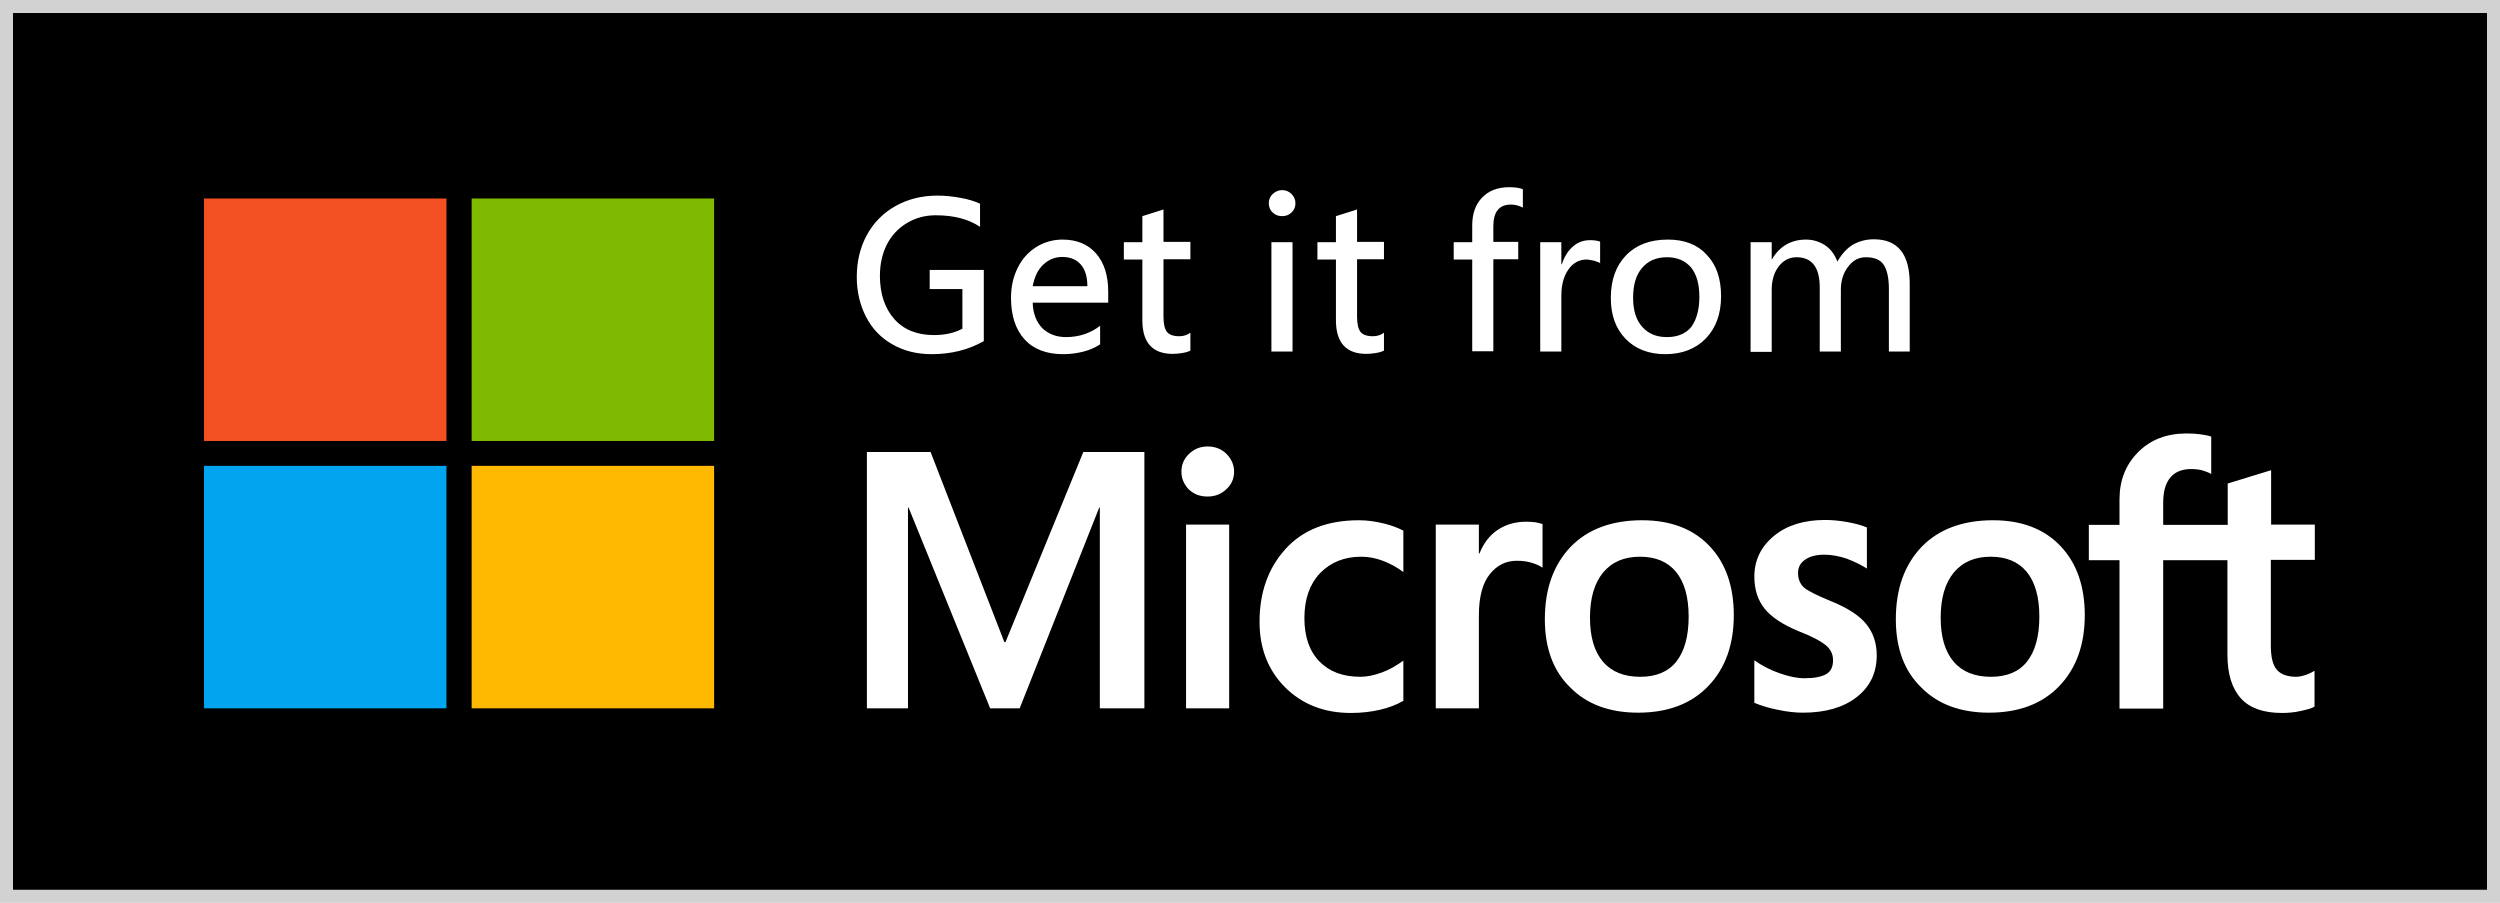
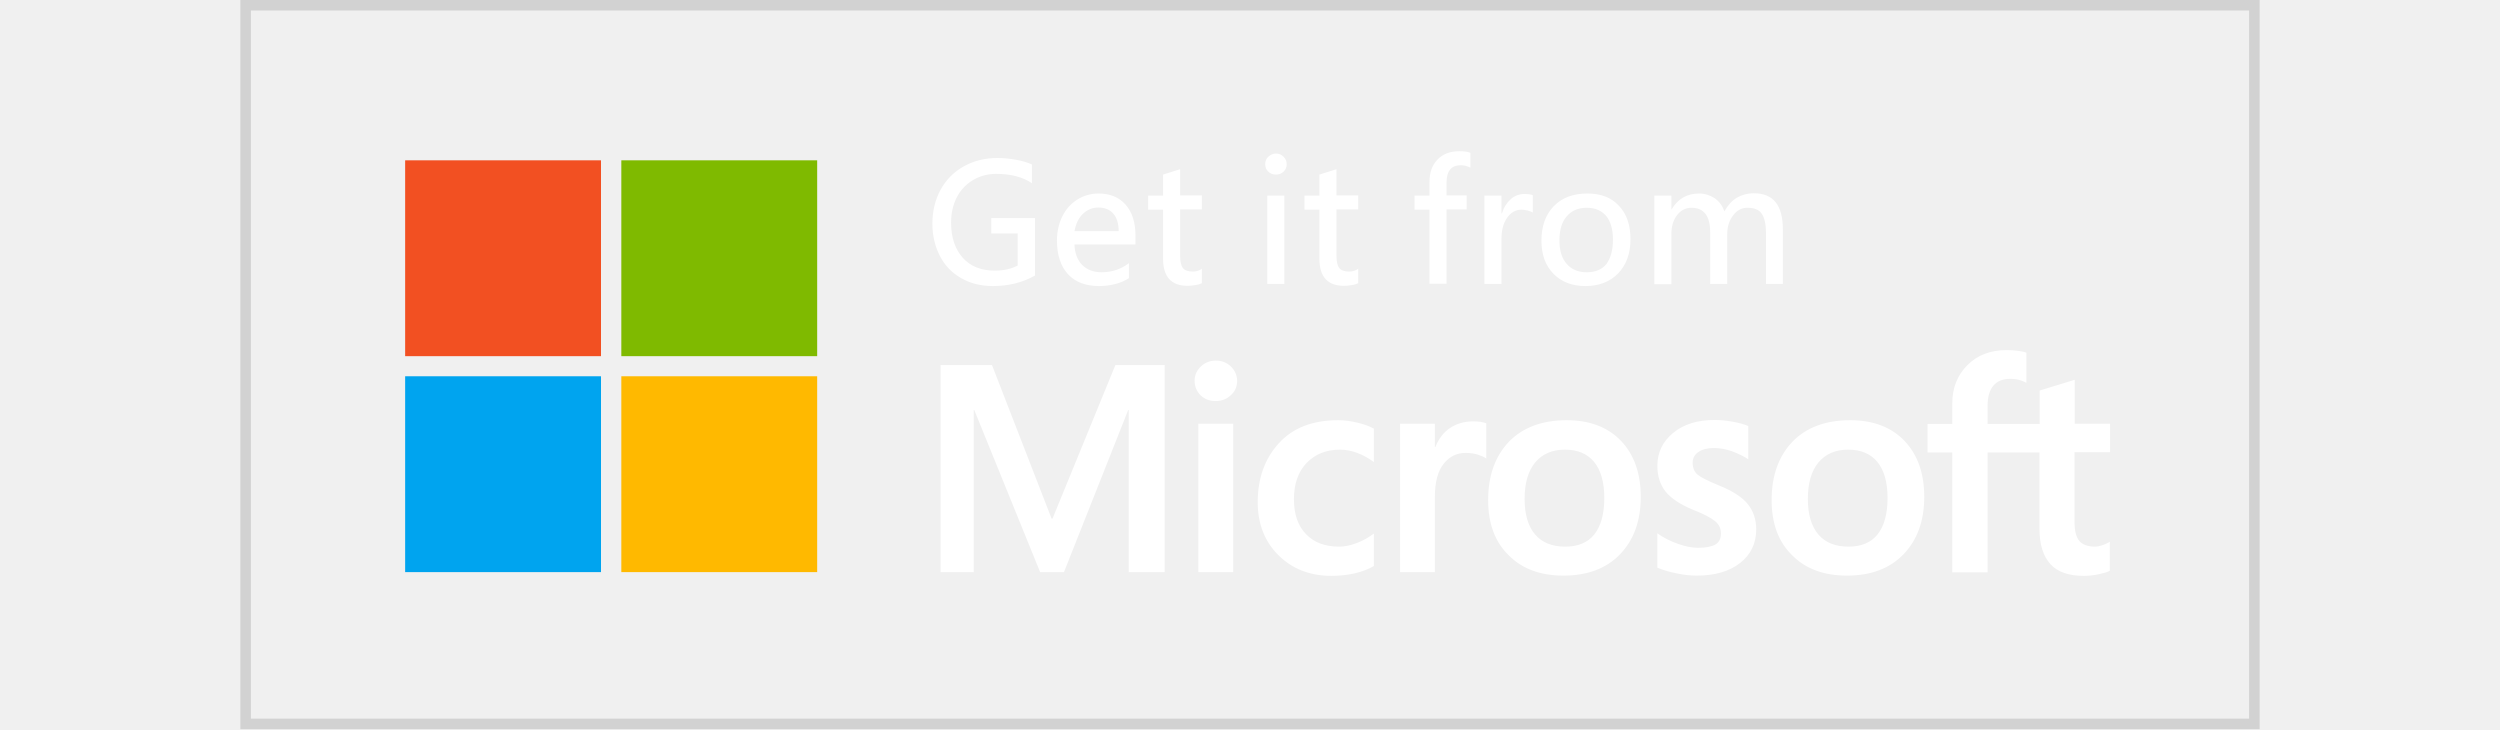
- <svg xmlns="http://www.w3.org/2000/svg" viewBox="0 0 864 312">
-   <path d="M2.3 2.3h859.5v307.5H2.3z" />
+ <svg xmlns="http://www.w3.org/2000/svg" height="35" width="120" viewBox="0 0 864 312">
  <path fill="#D2D2D2" d="M4.5 4.5h855v303H4.5V4.5zM0 312h864V0H0v312z" />
  <defs>
    <path id="a" d="M0 0h864v312H0z" />
  </defs>
  <g>
    <path fill="#F25022" d="M70.5 68.6h83.8v83.8H70.5z" />
    <path fill="#7FBA00" d="M163 68.6h83.8v83.8H163z" />
    <path fill="#00A4EF" d="M70.5 161h83.8v83.8H70.5z" />
    <path fill="#FFB900" d="M163 161h83.8v83.8H163z" />
    <path fill="#FFF" d="M408.3 163c0-2.5.9-4.5 2.7-6.2 1.8-1.7 3.9-2.5 6.4-2.5 2.6 0 4.8.9 6.5 2.6 1.7 1.7 2.6 3.8 2.6 6.1 0 2.4-.9 4.5-2.7 6.1-1.8 1.7-3.9 2.5-6.5 2.5s-4.7-.8-6.5-2.5c-1.6-1.7-2.5-3.7-2.5-6.1m16.5 81.8h-14.9v-63.5h14.9v63.5zM470.2 233.9c2.2 0 4.7-.5 7.4-1.5s5.1-2.4 7.4-4.1v13.9c-2.4 1.4-5.1 2.4-8.1 3.1-3 .7-6.4 1.1-10 1.1-9.3 0-16.9-3-22.8-8.9-5.9-5.9-8.8-13.5-8.8-22.6 0-10.2 3-18.6 9-25.2 6-6.6 14.4-9.9 25.4-9.9 2.8 0 5.6.4 8.5 1.1 2.9.7 5.1 1.6 6.8 2.5v14.3c-2.3-1.7-4.7-3-7.1-3.9-2.4-.9-4.9-1.4-7.4-1.4-5.9 0-10.6 1.9-14.3 5.7-3.6 3.8-5.4 9-5.4 15.5 0 6.4 1.7 11.4 5.2 15 3.5 3.6 8.2 5.3 14.2 5.3M527.5 180.3c1.2 0 2.3.1 3.2.2.9.2 1.8.4 2.4.6v15.1c-.8-.6-1.9-1.1-3.4-1.6s-3.3-.8-5.5-.8c-3.7 0-6.8 1.5-9.3 4.6-2.5 3.1-3.8 7.8-3.8 14.3v32.1h-14.9v-63.5h14.9v10h.2c1.4-3.5 3.4-6.2 6.2-8.1 2.8-1.9 6.1-2.9 10-2.9M533.9 214c0-10.5 3-18.8 8.9-25 5.9-6.1 14.2-9.2 24.7-9.2 9.9 0 17.7 3 23.3 8.9 5.6 5.9 8.4 13.9 8.4 23.9 0 10.3-3 18.5-8.9 24.6-5.9 6.1-14 9.1-24.2 9.1-9.8 0-17.7-2.9-23.4-8.7-5.9-5.7-8.8-13.6-8.8-23.6m15.6-.5c0 6.6 1.5 11.7 4.5 15.2s7.3 5.2 12.9 5.2c5.4 0 9.6-1.7 12.4-5.2s4.3-8.7 4.3-15.6c0-6.8-1.5-12-4.4-15.5-2.9-3.5-7.1-5.2-12.4-5.2-5.5 0-9.7 1.8-12.8 5.5-3 3.7-4.5 8.8-4.5 15.6M621.4 198c0 2.1.7 3.8 2 5 1.4 1.2 4.4 2.7 9 4.6 6 2.4 10.2 5.1 12.6 8.1 2.4 3 3.6 6.6 3.6 10.8 0 6-2.3 10.8-6.9 14.4-4.6 3.6-10.8 5.4-18.6 5.4-2.6 0-5.5-.3-8.7-1-3.2-.6-5.9-1.5-8.1-2.4v-14.7c2.7 1.9 5.6 3.4 8.8 4.5 3.1 1.1 6 1.7 8.5 1.7 3.4 0 5.9-.5 7.5-1.4 1.6-.9 2.4-2.5 2.4-4.8 0-2.1-.8-3.8-2.5-5.2-1.7-1.4-4.8-3.1-9.5-4.9-5.5-2.3-9.4-4.9-11.7-7.8-2.3-2.9-3.5-6.6-3.5-11 0-5.7 2.3-10.4 6.8-14.1 4.5-3.7 10.4-5.5 17.7-5.5 2.2 0 4.7.2 7.5.7 2.8.5 5.1 1.1 6.9 1.9v14.2c-2-1.3-4.3-2.4-6.9-3.4-2.6-.9-5.3-1.4-7.8-1.4-2.8 0-5.1.6-6.6 1.7-1.7 1.1-2.5 2.7-2.5 4.6M655.2 214c0-10.5 3-18.8 8.9-25 5.9-6.1 14.2-9.2 24.7-9.2 9.9 0 17.7 3 23.3 8.9 5.6 5.9 8.4 13.9 8.4 23.9 0 10.3-3 18.5-8.9 24.6-5.9 6.1-14 9.1-24.2 9.1-9.8 0-17.7-2.9-23.4-8.7-5.9-5.7-8.8-13.6-8.8-23.6m15.5-.5c0 6.6 1.5 11.7 4.5 15.2s7.3 5.2 12.9 5.2c5.4 0 9.6-1.7 12.4-5.2s4.3-8.7 4.3-15.6c0-6.8-1.5-12-4.4-15.5s-7.1-5.2-12.4-5.2c-5.5 0-9.7 1.8-12.8 5.5-3 3.7-4.5 8.8-4.5 15.6M769.8 193.6v32.6c0 6.8 1.6 11.8 4.7 15.2 3.1 3.4 7.9 5 14.2 5 2.1 0 4.3-.2 6.5-.7 2.2-.5 3.8-.9 4.7-1.5v-12.4c-.9.6-2 1.1-3.2 1.5-1.2.4-2.3.6-3.1.6-3 0-5.3-.8-6.7-2.4-1.4-1.6-2.1-4.4-2.1-8.3v-29.7H800v-12.2h-15.1v-18.8l-15 4.6v14.3h-22.3v-7.7c0-3.8.8-6.7 2.5-8.7 1.7-2 4.1-2.9 7.2-2.9 1.6 0 3 .2 4.3.6 1.2.4 2.1.8 2.6 1.1v-12.9c-1.1-.4-2.3-.6-3.7-.8-1.4-.2-3-.3-4.8-.3-6.8 0-12.4 2.1-16.7 6.4-4.3 4.3-6.5 9.7-6.5 16.4v8.8h-10.6v12.2h10.6v51.3h15.1v-51.3h22.2zM395.5 156.2v88.6h-15.4v-69.4h-.2l-27.5 69.4h-10.2L314 175.4h-.2v69.4h-14.2v-88.6h22l25.5 65.7h.4l26.9-65.7zM340 117.9c-5.3 3-11.3 4.5-18 4.5-5.1 0-9.6-1.1-13.6-3.4-3.9-2.2-7-5.4-9.1-9.5-2.1-4.1-3.2-8.7-3.2-13.8 0-5.4 1.2-10.3 3.5-14.5s5.6-7.6 9.9-10c4.3-2.4 9.1-3.6 14.5-3.6 2.7 0 5.4.3 8.1.8 2.7.5 4.9 1.2 6.6 2v8c-4-2.7-9.1-4-15.3-4-3.7 0-7 .9-10 2.7-3 1.8-5.3 4.3-6.9 7.4-1.6 3.2-2.4 6.8-2.4 10.8 0 6.3 1.7 11.3 5 15 3.3 3.7 7.9 5.5 13.7 5.5 3.7 0 7-.7 9.8-2.2V99.9h-11.3v-6.6H340v24.6zM383.1 104.6h-26.2c.1 3.8 1.3 6.7 3.3 8.8 2.1 2 4.8 3.1 8.2 3.1 4.5 0 8.4-1.3 11.8-3.9v6.4c-1.5 1-3.4 1.9-5.7 2.5-2.3.6-4.7.9-7.1.9-5.7 0-10.2-1.7-13.3-5.1-3.1-3.4-4.7-8.2-4.7-14.4 0-3.8.8-7.3 2.3-10.3 1.5-3.1 3.7-5.5 6.4-7.2 2.7-1.7 5.8-2.6 9.1-2.6 4.9 0 8.8 1.6 11.6 4.8 2.8 3.2 4.2 7.6 4.2 13.3v3.7zm-7.3-5.7c0-3.3-.8-5.8-2.3-7.5-1.5-1.7-3.6-2.6-6.4-2.6-2.5 0-4.7.9-6.6 2.7s-3 4.3-3.6 7.4h18.9zM411.5 121.1c-.7.4-1.6.7-2.9.9-1.2.2-2.3.3-3.3.3-7 0-10.5-3.9-10.5-11.6v-21h-6.4v-6h6.4v-9l7.3-2.3v11.2h9.3v6h-9.3v19.8c0 2.5.4 4.3 1.2 5.3.8 1 2.2 1.5 4.3 1.5 1.4 0 2.7-.4 3.8-1.2v6.1zM447.7 70.3c0 1.2-.4 2.2-1.3 3.1-.9.9-2 1.3-3.3 1.3-1.3 0-2.4-.4-3.3-1.3-.9-.8-1.3-1.9-1.3-3.2 0-1.3.5-2.4 1.4-3.2.9-.8 2-1.3 3.2-1.3 1.2 0 2.3.4 3.2 1.3 1 1 1.4 2 1.4 3.3m-1 51.2h-7.3V83.7h7.3v37.8zM478.4 121.1c-.7.4-1.6.7-2.9.9-1.2.2-2.3.3-3.3.3-7 0-10.5-3.9-10.5-11.6v-21h-6.4v-6h6.4v-9l7.3-2.3v11.2h9.3v6H469v19.8c0 2.5.4 4.3 1.2 5.3.8 1 2.2 1.5 4.3 1.5 1.4 0 2.7-.4 3.8-1.2v6.1zM526.2 71.7c-1.2-.6-2.5-1-4-1-4.1 0-6.1 2.5-6.1 7.5v5.4h8.6v6h-8.6v31.8h-7.3V89.7h-6.4v-6h6.4v-5.8c0-4 1.1-7.2 3.4-9.6 2.3-2.4 5.4-3.6 9.4-3.6 2 0 3.5.2 4.7.7v6.3zM553.1 91c-.4-.3-1.2-.6-2.2-.9-1-.2-1.9-.4-2.6-.4-2.6 0-4.7 1.2-6.3 3.5-1.6 2.3-2.4 5.3-2.4 9v19.3h-7.3V83.7h7.3v7.6h.2c.8-2.6 2.1-4.6 3.8-6.1 1.7-1.5 3.7-2.2 5.9-2.2 1.5 0 2.7.2 3.5.5V91zM594.8 102.4c0 6.1-1.8 11-5.3 14.6-3.5 3.6-8.2 5.4-14 5.4-5.7 0-10.3-1.8-13.7-5.3-3.4-3.5-5.1-8.2-5.1-14.1 0-6.3 1.8-11.2 5.3-14.8 3.5-3.6 8.3-5.4 14.4-5.4 5.7 0 10.2 1.7 13.4 5.2 3.4 3.5 5 8.3 5 14.4m-7.5.2c0-4.5-1-7.9-2.9-10.2-2-2.3-4.7-3.5-8.3-3.5-3.6 0-6.5 1.2-8.6 3.7-2.1 2.4-3.1 5.9-3.1 10.3 0 4.3 1 7.6 3.1 10 2.1 2.4 4.9 3.6 8.6 3.6 3.7 0 6.5-1.2 8.4-3.5 1.8-2.5 2.8-5.9 2.8-10.4M660.1 121.5h-7.3V100c0-3.9-.6-6.7-1.8-8.5-1.2-1.8-3.3-2.6-6.2-2.6-2.4 0-4.5 1.1-6.1 3.3-1.7 2.2-2.5 4.9-2.5 7.9v21.4h-7.3V99.3c0-6.9-2.7-10.4-8-10.4-2.5 0-4.6 1.1-6.2 3.2s-2.4 4.8-2.4 8.1v21.4H605V83.7h7.3v5.9h.1c2.7-4.6 6.7-6.8 11.8-6.8 2.4 0 4.6.7 6.6 2 1.9 1.3 3.3 3.2 4.2 5.6 1.5-2.6 3.2-4.5 5.3-5.8 2.1-1.2 4.5-1.9 7.3-1.9 8.3 0 12.4 5.1 12.4 15.4v23.4z" />
  </g>
+   /&gt;
</svg>
